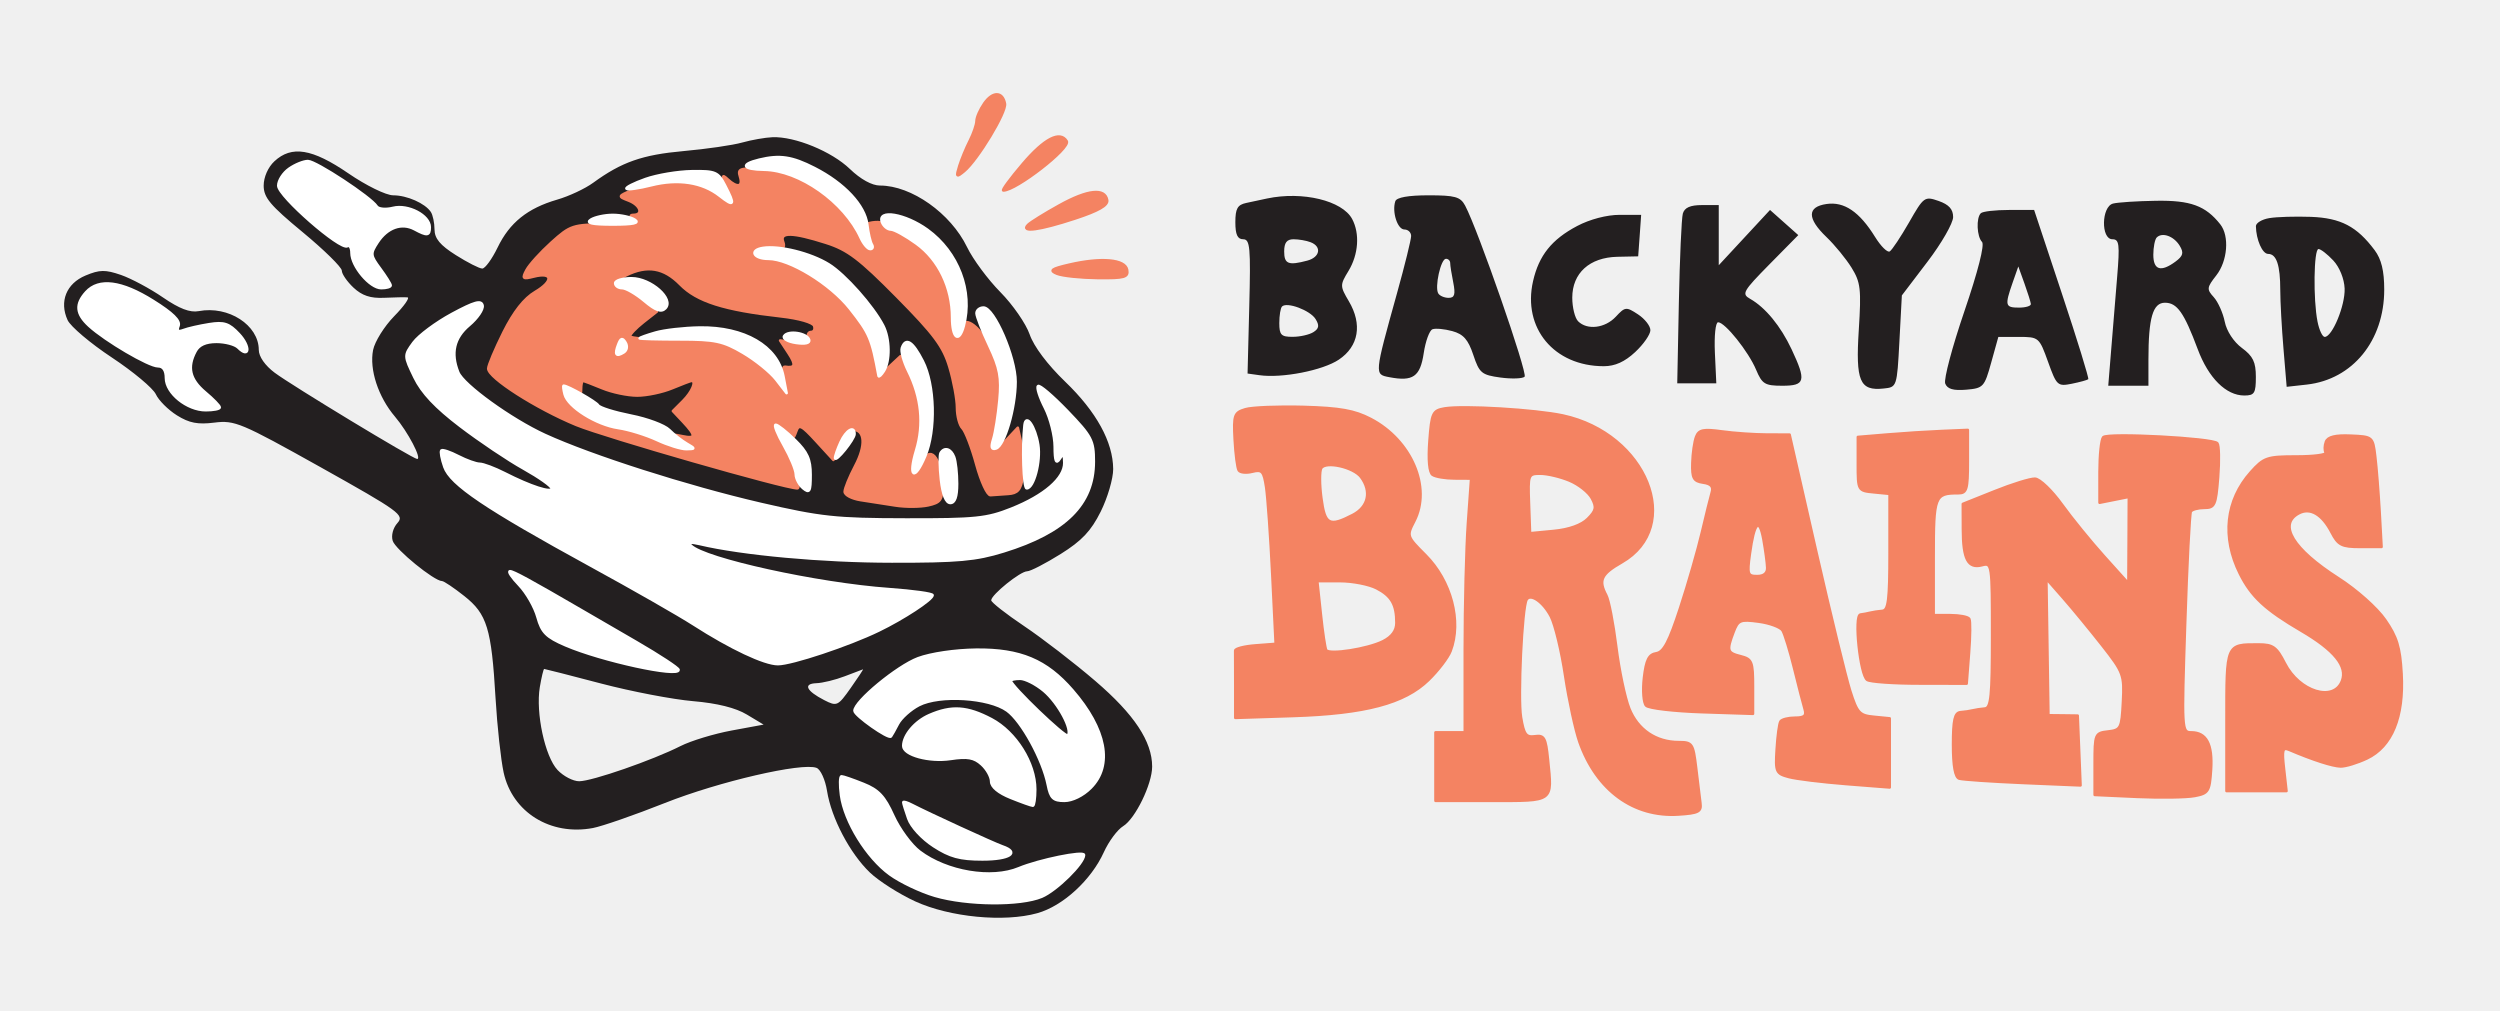
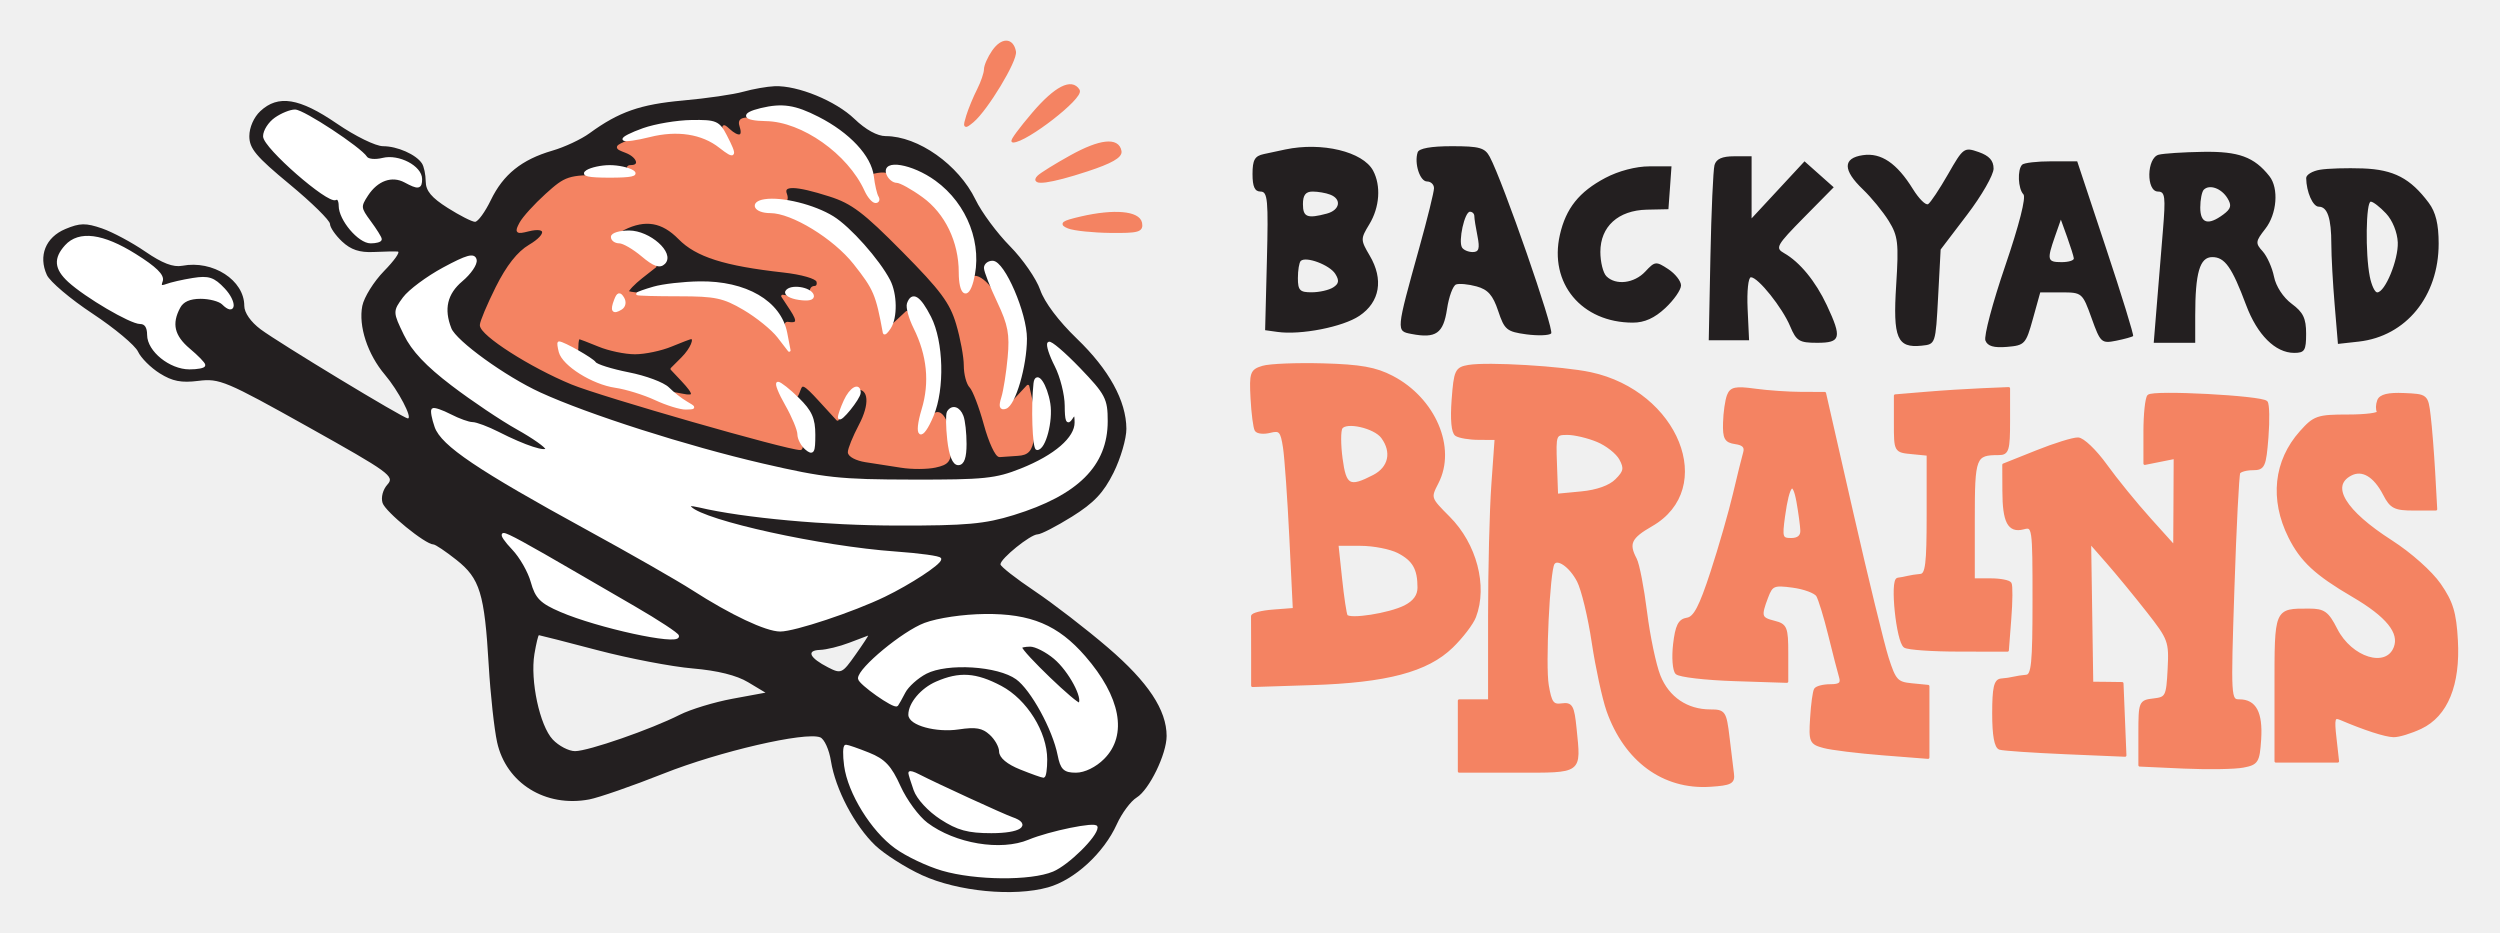
- <svg xmlns="http://www.w3.org/2000/svg" width="512" height="207" viewBox="0 0 512 207" role="img" aria-labelledby="title desc">
+ <svg xmlns="http://www.w3.org/2000/svg" width="512" height="191" viewBox="5 11 495 185" role="img" aria-labelledby="title desc">
  <g transform="translate(0,207) scale(0.01,-0.01)" fill="#231f20" stroke="none">
    <path d="M20159 18583 c-87 -125 -159 -287 -159 -360 0 -73 -62 -254 -137 -403 -76 -148 -172 -382 -215 -519 -70 -229 -62 -237 98 -105 276 230 868 1209 834 1381 -48 250 -248 253 -421 6z M15200 17781 c-193 -55 -733 -133 -1201 -175 -844 -76 -1267 -224 -1849 -648 -165 -121 -498 -277 -741 -347 -606 -177 -972 -471 -1218 -980 -115 -237 -256 -431 -314 -431 -59 0 -302 124 -541 275 -323 204 -436 340 -437 525 -1 138 -35 300 -76 360 -117 176 -488 340 -771 340 -145 0 -552 199 -918 450 -741 507 -1162 575 -1515 246 -129 -120 -219 -324 -219 -497 0 -245 132 -403 800 -955 440 -364 800 -718 800 -786 0 -68 108 -225 240 -349 174 -163 347 -221 625 -208 212 10 428 14 480 9 53 -6 -70 -180 -273 -387 -202 -207 -396 -518 -431 -691 -79 -399 104 -960 449 -1366 265 -312 555 -866 454 -866 -85 0 -2563 1501 -2919 1767 -197 147 -325 331 -325 466 0 509 -623 911 -1230 795 -179 -34 -397 50 -732 280 -263 181 -650 388 -860 461 -323 111 -437 109 -727 -12 -392 -164 -540 -532 -367 -912 60 -131 468 -477 907 -767 438 -290 844 -629 901 -753 57 -124 251 -318 431 -431 252 -158 428 -192 768 -149 416 52 544 -2 2174 -913 1619 -906 1722 -981 1575 -1143 -91 -101 -132 -256 -97 -366 56 -176 849 -823 1009 -823 38 0 244 -138 457 -307 466 -369 556 -662 640 -2093 34 -578 109 -1263 166 -1523 179 -813 959 -1298 1828 -1135 189 36 853 266 1475 513 1107 439 2808 833 3105 719 82 -31 179 -244 215 -474 89 -556 468 -1277 878 -1670 184 -175 602 -441 929 -591 710 -324 1819 -431 2499 -241 525 147 1105 679 1364 1252 100 220 277 459 394 530 249 153 594 861 594 1220 0 516 -367 1070 -1161 1751 -432 371 -1089 877 -1460 1126 -371 249 -675 487 -675 529 0 113 596 594 736 594 66 0 374 159 685 353 435 272 623 471 822 870 141 284 256 676 255 872 -4 554 -343 1172 -984 1789 -362 349 -641 720 -726 966 -76 220 -346 610 -600 867 -254 257 -562 672 -683 923 -335 692 -1139 1260 -1782 1260 -165 0 -398 128 -619 341 -372 358 -1124 666 -1582 649 -150 -6 -429 -55 -622 -109z m-2892 -11079 c624 -164 1474 -327 1889 -362 492 -42 872 -137 1097 -273 l345 -207 -656 -121 c-361 -67 -831 -210 -1045 -318 -570 -289 -1815 -721 -2077 -721 -124 0 -323 104 -442 230 -259 275 -450 1171 -364 1695 35 206 75 375 90 375 16 0 539 -134 1163 -298z m5116 -90 c-263 -373 -285 -383 -543 -251 -369 189 -439 337 -162 347 127 4 389 68 581 142 193 74 361 138 374 142 13 5 -99 -167 -250 -380z M20954 17350 c-258 -302 -441 -550 -405 -550 260 0 1381 871 1296 1008 -135 218 -452 55 -891 -458z M21700 16495 c-302 -167 -593 -348 -645 -400 -162 -162 232 -109 959 130 479 157 678 270 660 375 -44 253 -398 215 -974 -105z M25950 16635 c-110 -24 -301 -64 -425 -91 -181 -38 -225 -116 -225 -396 0 -252 44 -348 160 -348 141 0 156 -166 125 -1375 l-35 -1375 243 -34 c463 -66 1299 98 1627 319 407 273 484 723 204 1196 -183 311 -183 330 -7 620 205 338 235 764 75 1064 -202 377 -1016 573 -1742 420z m892 -896 c231 -89 193 -306 -67 -376 -389 -104 -475 -70 -475 187 0 180 54 250 192 250 105 0 263 -27 350 -61z m100 -1572 c82 -131 72 -196 -42 -268 -82 -53 -274 -97 -425 -97 -236 -2 -275 39 -275 281 0 156 25 309 56 340 100 100 575 -78 686 -256z M28576 16579 c-72 -217 44 -579 186 -579 76 0 138 -60 138 -133 0 -73 -130 -601 -290 -1175 -466 -1677 -464 -1658 -155 -1717 483 -93 631 11 703 493 37 247 118 467 180 489 61 23 244 6 405 -38 227 -62 325 -173 430 -487 124 -373 170 -411 556 -464 232 -31 454 -23 495 17 68 67 -957 3016 -1218 3504 -97 181 -204 211 -751 211 -411 0 -653 -43 -679 -121z m1124 -1266 c0 -49 28 -229 63 -400 48 -244 27 -313 -95 -313 -86 0 -181 40 -212 90 -78 126 51 710 157 710 48 0 87 -39 87 -87z M39098 16146 c-171 -298 -349 -566 -396 -595 -47 -29 -182 105 -301 297 -318 514 -632 728 -994 674 -400 -58 -400 -295 0 -678 169 -162 400 -444 514 -628 184 -298 200 -436 147 -1272 -67 -1051 18 -1253 507 -1201 274 28 275 31 325 968 l50 939 525 690 c289 379 525 791 525 915 0 160 -86 255 -296 329 -288 100 -306 88 -606 -438z M43275 16531 c-239 -62 -251 -731 -13 -731 140 0 153 -101 97 -775 -35 -426 -90 -1101 -123 -1500 l-59 -725 411 0 412 0 0 538 c0 852 90 1162 338 1162 249 0 390 -199 671 -950 221 -592 581 -950 954 -950 208 0 237 47 237 381 0 304 -58 425 -286 593 -168 124 -313 346 -351 537 -36 179 -137 405 -225 503 -148 162 -143 197 51 445 232 295 273 805 83 1046 -302 382 -610 495 -1319 483 -387 -6 -782 -32 -878 -57z m1364 -862 c89 -145 72 -210 -83 -325 -301 -223 -456 -176 -456 139 0 156 32 315 70 354 113 112 349 28 469 -168z M34464 16325 c-26 -96 -63 -918 -81 -1825 l-33 -1650 400 0 400 0 -29 625 c-16 349 13 625 66 625 142 0 624 -603 779 -975 122 -290 180 -325 535 -325 471 0 495 97 191 746 -224 476 -536 856 -848 1033 -180 102 -151 153 395 708 l590 598 -290 258 -289 257 -525 -566 -525 -566 0 616 0 616 -343 0 c-242 0 -358 -52 -393 -175z M40567 16333 c-98 -97 -82 -478 25 -588 56 -58 -84 -607 -361 -1419 -249 -728 -426 -1395 -393 -1481 43 -112 166 -148 429 -126 351 30 374 54 513 556 l146 525 417 0 c411 0 420 -7 601 -510 175 -488 196 -507 487 -449 168 34 319 76 337 93 17 18 -225 805 -539 1749 l-570 1717 -513 0 c-282 0 -543 -30 -579 -67z m1025 -1858 c5 -41 -104 -75 -242 -75 -284 0 -295 41 -133 507 l118 336 125 -347 c68 -190 128 -380 132 -421z M32299 16071 c-520 -275 -782 -602 -902 -1129 -219 -961 431 -1742 1449 -1742 229 0 429 90 643 290 171 160 311 361 311 448 0 86 -114 232 -254 324 -242 159 -264 156 -454 -48 -220 -236 -586 -280 -772 -94 -66 66 -120 283 -120 483 0 504 354 825 923 838 l427 9 31 425 30 425 -440 0 c-265 0 -611 -91 -872 -229z M46475 16233 c-151 -25 -274 -100 -274 -165 4 -276 132 -568 250 -568 172 0 249 -230 249 -743 0 -235 30 -776 66 -1203 l65 -776 414 46 c937 106 1584 899 1584 1944 0 386 -58 623 -196 808 -364 487 -694 660 -1307 683 -317 11 -700 0 -851 -26z m1310 -867 c129 -137 225 -376 233 -575 13 -347 -253 -991 -408 -991 -47 0 -113 141 -147 313 -91 453 -77 1487 20 1487 45 0 181 -105 302 -234z M21900 15279 c-371 -86 -415 -119 -250 -185 110 -44 485 -83 832 -87 551 -6 628 16 600 168 -41 213 -526 256 -1182 104z M25505 12317 c-227 -68 -243 -116 -217 -619 16 -300 53 -583 82 -630 28 -46 154 -59 278 -27 199 50 234 11 284 -317 31 -206 88 -1012 126 -1793 l69 -1418 -415 -32 c-229 -17 -415 -65 -414 -106 1 -41 2 -368 2 -726 l0 -650 1175 38 c1484 47 2289 260 2779 737 198 192 402 459 453 594 231 607 13 1435 -516 1964 -383 384 -385 389 -228 694 357 690 -57 1658 -894 2094 -329 171 -623 224 -1369 245 -523 14 -1060 -7 -1195 -48z m2370 -1387 c219 -295 150 -612 -170 -777 -484 -251 -573 -203 -646 350 -37 277 -37 552 -1 610 93 150 664 21 817 -183z m318 -2276 c306 -158 407 -335 407 -710 0 -160 -90 -284 -275 -378 -312 -157 -1104 -281 -1165 -181 -22 36 -72 369 -111 740 l-72 675 466 0 c257 0 594 -66 750 -146z M29587 12334 c-245 -42 -267 -88 -310 -665 -29 -388 -6 -646 63 -692 61 -41 263 -75 450 -75 l340 -2 -65 -915 c-36 -504 -65 -1674 -65 -2600 l0 -1685 -300 0 -300 0 0 -700 0 -700 1143 0 c1292 0 1246 -34 1158 847 -45 445 -76 500 -266 473 -182 -25 -227 35 -286 388 -67 393 22 2260 115 2413 81 135 344 -47 499 -346 86 -166 218 -713 293 -1217 76 -503 208 -1113 293 -1355 349 -988 1106 -1543 2028 -1483 407 26 469 58 446 230 -14 110 -54 436 -88 725 -60 499 -78 525 -354 525 -467 0 -841 254 -1015 689 -87 218 -207 789 -267 1269 -60 480 -151 953 -204 1051 -164 308 -105 434 314 674 1282 732 519 2637 -1204 3007 -562 120 -2038 208 -2418 144z m2558 -1476 c186 -77 392 -240 457 -362 99 -185 86 -253 -84 -422 -127 -128 -382 -219 -693 -249 l-491 -47 -22 611 c-22 596 -16 611 236 611 142 0 411 -64 597 -142z M34738 11754 c-37 -96 -72 -338 -77 -539 -9 -308 25 -370 218 -398 161 -22 215 -82 180 -200 -27 -92 -118 -459 -202 -817 -84 -357 -284 -1055 -446 -1550 -226 -692 -339 -907 -490 -930 -153 -24 -208 -134 -251 -500 -30 -259 -11 -515 43 -570 53 -55 567 -115 1142 -134 l1045 -34 0 557 c0 511 -21 562 -250 620 -280 70 -293 114 -148 497 94 247 137 265 515 214 226 -30 447 -112 490 -181 43 -70 151 -422 240 -783 89 -361 185 -735 214 -831 40 -134 -6 -175 -198 -175 -138 0 -272 -34 -298 -76 -26 -42 -61 -297 -77 -569 -29 -464 -15 -497 247 -567 152 -41 679 -105 1171 -144 l894 -70 0 707 0 706 -325 32 c-294 28 -340 79 -484 531 -87 275 -402 1568 -700 2874 l-541 2374 -461 1 c-254 1 -669 29 -923 64 -383 53 -473 34 -528 -109z m1456 -2679 c4 -114 -69 -175 -208 -175 -196 0 -208 37 -150 458 89 651 196 762 281 292 39 -220 74 -479 77 -575z M38650 11800 l-600 -50 0 -550 c0 -547 2 -550 325 -581 l325 -32 0 -1193 c0 -989 -26 -1196 -150 -1206 -82 -7 -195 -24 -250 -38 -55 -14 -144 -31 -198 -37 -133 -17 -6 -1240 138 -1336 61 -41 543 -75 1073 -75 l963 -2 48 625 c27 344 30 659 6 700 -23 41 -197 75 -386 75 l-344 0 0 1189 c0 1260 20 1311 508 1311 170 0 192 76 192 647 l0 647 -525 -22 c-289 -12 -795 -44 -1125 -72z M43075 11745 c-41 -43 -75 -362 -75 -709 l0 -631 300 60 300 60 -4 -887 -5 -888 -495 550 c-273 303 -665 784 -871 1070 -206 286 -453 523 -549 525 -96 3 -467 -112 -825 -256 l-651 -260 2 -515 c1 -618 103 -812 388 -738 206 54 210 30 210 -1435 0 -1253 -24 -1493 -150 -1503 -82 -7 -195 -24 -250 -38 -55 -14 -167 -31 -250 -37 -117 -10 -150 -158 -150 -666 0 -435 42 -666 125 -692 69 -21 656 -61 1304 -89 l1179 -50 -29 714 -29 713 -300 4 -300 3 -21 1400 -21 1400 351 -400 c193 -220 553 -658 801 -974 430 -548 449 -600 420 -1150 -28 -545 -45 -578 -305 -608 -268 -30 -275 -48 -275 -664 l0 -633 875 -40 c481 -21 1010 -13 1175 19 278 53 302 93 331 536 33 524 -94 764 -405 764 -195 0 -198 44 -126 2225 40 1224 93 2259 117 2300 25 41 149 75 277 75 213 0 236 52 281 625 27 344 20 657 -15 697 -92 103 -2245 217 -2335 123z M47637 11653 c-30 -79 -33 -179 -5 -223 27 -44 -243 -80 -600 -80 -604 0 -668 -22 -935 -321 -513 -574 -595 -1334 -223 -2079 234 -470 522 -737 1257 -1167 680 -398 949 -730 834 -1029 -168 -440 -875 -223 -1172 360 -170 334 -243 386 -537 386 -667 0 -656 26 -656 -1561 l0 -1439 613 0 613 0 -51 456 c-45 395 -30 447 112 387 473 -202 883 -335 1048 -339 102 -2 344 72 538 164 512 242 760 849 710 1732 -31 548 -94 755 -336 1104 -169 244 -583 613 -961 855 -928 595 -1236 1100 -808 1329 234 126 481 -18 675 -393 133 -258 207 -295 586 -295 l434 0 -40 725 c-23 399 -63 907 -90 1128 -48 401 -52 404 -500 423 -313 14 -468 -24 -506 -123z" />
  </g>
  <g transform="translate(0,207) scale(0.01,-0.01)" fill="#f48362" stroke="#f48362" stroke-width="55" stroke-linejoin="round">
    <path d="M20159 18583 c-87 -125 -159 -287 -159 -360 0 -73 -62 -254 -137 -403 -76 -148 -172 -382 -215 -519 -70 -229 -62 -237 98 -105 276 230 868 1209 834 1381 -48 250 -248 253 -421 6z M20954 17350 c-258 -302 -441 -550 -405 -550 260 0 1381 871 1296 1008 -135 218 -452 55 -891 -458z M15156 17082 c66 -210 -55 -238 -251 -57 -139 129 -133 93 62 -390 49 -123 -17 -104 -259 75 -259 191 -441 238 -892 230 -311 -6 -701 -66 -866 -135 -294 -123 -296 -127 -75 -212 240 -92 308 -292 100 -295 -83 -1 -75 -33 25 -98 104 -68 -70 -97 -575 -98 -693 -2 -742 -18 -1130 -368 -223 -202 -453 -455 -511 -564 -95 -177 -80 -191 149 -133 389 98 408 -93 30 -316 -226 -133 -439 -404 -650 -826 -172 -345 -313 -680 -313 -744 0 -186 982 -814 1801 -1152 587 -242 4271 -1299 4528 -1299 93 0 -106 594 -321 960 -206 348 -139 468 100 180 120 -145 138 -143 197 23 55 159 109 133 413 -199 l350 -382 128 309 c71 170 192 309 269 309 251 0 273 -321 51 -740 -119 -226 -216 -464 -216 -530 0 -67 146 -143 325 -171 179 -27 498 -77 708 -110 211 -34 515 -32 675 3 250 55 291 110 285 381 -14 612 -258 884 -415 461 -39 -107 -114 -194 -165 -194 -51 0 -29 214 50 475 162 532 108 1089 -153 1603 l-167 327 -221 -206 c-122 -114 -225 -194 -230 -178 -4 16 -24 116 -44 223 -93 502 -174 671 -540 1134 -404 511 -1240 1022 -1672 1022 -301 0 -410 197 -117 212 127 6 287 5 354 -4 73 -9 99 48 65 138 -79 206 193 201 876 -17 448 -142 688 -324 1458 -1103 763 -772 949 -1022 1075 -1448 84 -283 153 -655 153 -826 0 -172 50 -362 112 -424 61 -61 190 -397 285 -745 95 -348 225 -628 288 -623 63 6 225 17 360 25 195 12 257 82 300 340 30 179 19 480 -23 669 l-78 345 -221 -237 c-121 -131 -249 -209 -284 -175 -34 35 -12 207 49 383 175 501 127 1193 -117 1690 -219 447 -571 667 -571 357 0 -86 -45 -157 -100 -157 -55 0 -100 179 -100 398 0 611 -276 1184 -730 1512 -220 160 -461 290 -535 290 -74 0 -135 41 -135 91 0 72 -186 80 -373 17 -12 -5 21 -120 73 -258 119 -313 -31 -332 -172 -22 -339 745 -1216 1356 -2014 1405 -461 28 -510 12 -458 -151z m-1223 -2206 c341 -348 895 -524 2059 -654 369 -41 660 -125 683 -197 23 -69 -6 -125 -64 -125 -57 0 -82 -60 -54 -133 38 -99 -29 -122 -263 -87 l-316 46 173 -263 c157 -239 137 -309 -78 -274 -42 7 -51 -112 -18 -263 l59 -276 -216 276 c-119 152 -426 400 -682 550 -420 247 -558 274 -1391 269 -509 -3 -925 28 -925 68 0 40 124 170 275 289 l275 216 -281 241 c-154 132 -345 241 -425 241 -216 0 -174 138 81 264 431 213 771 155 1108 -188z m-1160 -1393 c-157 -97 -191 -47 -111 161 51 134 84 144 147 42 46 -76 31 -161 -36 -203z m-438 -733 c197 -82 519 -150 715 -150 196 0 518 68 715 150 198 82 376 150 397 150 107 0 13 -225 -171 -409 l-209 -209 209 -222 c267 -285 264 -353 -16 -294 -213 44 -212 39 25 -106 217 -133 224 -153 57 -156 -107 -2 -377 81 -600 185 -224 104 -581 215 -795 246 -447 65 -1030 430 -1097 688 -53 205 42 230 215 57 93 -93 120 -82 120 50 0 93 17 170 38 170 21 0 199 -68 397 -150z M21700 16495 c-302 -167 -593 -348 -645 -400 -162 -162 232 -109 959 130 479 157 678 270 660 375 -44 253 -398 215 -974 -105z M21900 15279 c-371 -86 -415 -119 -250 -185 110 -44 485 -83 832 -87 551 -6 628 16 600 168 -41 213 -526 256 -1182 104z M25505 12317 c-227 -68 -243 -116 -217 -619 16 -300 53 -583 82 -630 28 -46 154 -59 278 -27 199 50 234 11 284 -317 31 -206 88 -1012 126 -1793 l69 -1418 -415 -32 c-229 -17 -415 -65 -414 -106 1 -41 2 -368 2 -726 l0 -650 1175 38 c1484 47 2289 260 2779 737 198 192 402 459 453 594 231 607 13 1435 -516 1964 -383 384 -385 389 -228 694 357 690 -57 1658 -894 2094 -329 171 -623 224 -1369 245 -523 14 -1060 -7 -1195 -48z m2370 -1387 c219 -295 150 -612 -170 -777 -484 -251 -573 -203 -646 350 -37 277 -37 552 -1 610 93 150 664 21 817 -183z m318 -2276 c306 -158 407 -335 407 -710 0 -160 -90 -284 -275 -378 -312 -157 -1104 -281 -1165 -181 -22 36 -72 369 -111 740 l-72 675 466 0 c257 0 594 -66 750 -146z M29587 12334 c-245 -42 -267 -88 -310 -665 -29 -388 -6 -646 63 -692 61 -41 263 -75 450 -75 l340 -2 -65 -915 c-36 -504 -65 -1674 -65 -2600 l0 -1685 -300 0 -300 0 0 -700 0 -700 1143 0 c1292 0 1246 -34 1158 847 -45 445 -76 500 -266 473 -182 -25 -227 35 -286 388 -67 393 22 2260 115 2413 81 135 344 -47 499 -346 86 -166 218 -713 293 -1217 76 -503 208 -1113 293 -1355 349 -988 1106 -1543 2028 -1483 407 26 469 58 446 230 -14 110 -54 436 -88 725 -60 499 -78 525 -354 525 -467 0 -841 254 -1015 689 -87 218 -207 789 -267 1269 -60 480 -151 953 -204 1051 -164 308 -105 434 314 674 1282 732 519 2637 -1204 3007 -562 120 -2038 208 -2418 144z m2558 -1476 c186 -77 392 -240 457 -362 99 -185 86 -253 -84 -422 -127 -128 -382 -219 -693 -249 l-491 -47 -22 611 c-22 596 -16 611 236 611 142 0 411 -64 597 -142z M34738 11754 c-37 -96 -72 -338 -77 -539 -9 -308 25 -370 218 -398 161 -22 215 -82 180 -200 -27 -92 -118 -459 -202 -817 -84 -357 -284 -1055 -446 -1550 -226 -692 -339 -907 -490 -930 -153 -24 -208 -134 -251 -500 -30 -259 -11 -515 43 -570 53 -55 567 -115 1142 -134 l1045 -34 0 557 c0 511 -21 562 -250 620 -280 70 -293 114 -148 497 94 247 137 265 515 214 226 -30 447 -112 490 -181 43 -70 151 -422 240 -783 89 -361 185 -735 214 -831 40 -134 -6 -175 -198 -175 -138 0 -272 -34 -298 -76 -26 -42 -61 -297 -77 -569 -29 -464 -15 -497 247 -567 152 -41 679 -105 1171 -144 l894 -70 0 707 0 706 -325 32 c-294 28 -340 79 -484 531 -87 275 -402 1568 -700 2874 l-541 2374 -461 1 c-254 1 -669 29 -923 64 -383 53 -473 34 -528 -109z m1456 -2679 c4 -114 -69 -175 -208 -175 -196 0 -208 37 -150 458 89 651 196 762 281 292 39 -220 74 -479 77 -575z M38650 11800 l-600 -50 0 -550 c0 -547 2 -550 325 -581 l325 -32 0 -1193 c0 -989 -26 -1196 -150 -1206 -82 -7 -195 -24 -250 -38 -55 -14 -144 -31 -198 -37 -133 -17 -6 -1240 138 -1336 61 -41 543 -75 1073 -75 l963 -2 48 625 c27 344 30 659 6 700 -23 41 -197 75 -386 75 l-344 0 0 1189 c0 1260 20 1311 508 1311 170 0 192 76 192 647 l0 647 -525 -22 c-289 -12 -795 -44 -1125 -72z M43075 11745 c-41 -43 -75 -362 -75 -709 l0 -631 300 60 300 60 -4 -887 -5 -888 -495 550 c-273 303 -665 784 -871 1070 -206 286 -453 523 -549 525 -96 3 -467 -112 -825 -256 l-651 -260 2 -515 c1 -618 103 -812 388 -738 206 54 210 30 210 -1435 0 -1253 -24 -1493 -150 -1503 -82 -7 -195 -24 -250 -38 -55 -14 -167 -31 -250 -37 -117 -10 -150 -158 -150 -666 0 -435 42 -666 125 -692 69 -21 656 -61 1304 -89 l1179 -50 -29 714 -29 713 -300 4 -300 3 -21 1400 -21 1400 351 -400 c193 -220 553 -658 801 -974 430 -548 449 -600 420 -1150 -28 -545 -45 -578 -305 -608 -268 -30 -275 -48 -275 -664 l0 -633 875 -40 c481 -21 1010 -13 1175 19 278 53 302 93 331 536 33 524 -94 764 -405 764 -195 0 -198 44 -126 2225 40 1224 93 2259 117 2300 25 41 149 75 277 75 213 0 236 52 281 625 27 344 20 657 -15 697 -92 103 -2245 217 -2335 123z M47637 11653 c-30 -79 -33 -179 -5 -223 27 -44 -243 -80 -600 -80 -604 0 -668 -22 -935 -321 -513 -574 -595 -1334 -223 -2079 234 -470 522 -737 1257 -1167 680 -398 949 -730 834 -1029 -168 -440 -875 -223 -1172 360 -170 334 -243 386 -537 386 -667 0 -656 26 -656 -1561 l0 -1439 613 0 613 0 -51 456 c-45 395 -30 447 112 387 473 -202 883 -335 1048 -339 102 -2 344 72 538 164 512 242 760 849 710 1732 -31 548 -94 755 -336 1104 -169 244 -583 613 -961 855 -928 595 -1236 1100 -808 1329 234 126 481 -18 675 -393 133 -258 207 -295 586 -295 l434 0 -40 725 c-23 399 -63 907 -90 1128 -48 401 -52 404 -500 423 -313 14 -468 -24 -506 -123z" />
  </g>
  <g transform="translate(0,207) scale(0.01,-0.01)" fill="#ffffff" stroke="#ffffff" stroke-width="55" stroke-linejoin="round">
    <path d="M15550 17429 c-397 -96 -349 -197 97 -204 726 -11 1645 -659 1981 -1397 57 -126 145 -228 194 -228 49 0 64 41 33 92 -31 51 -74 234 -94 407 -46 393 -469 847 -1083 1160 -456 233 -707 271 -1128 170z M5922 17244 c-122 -85 -222 -242 -222 -347 0 -212 1274 -1325 1415 -1238 47 29 85 -34 85 -140 0 -271 378 -719 607 -719 106 0 193 24 193 54 0 30 -97 185 -215 345 -202 273 -205 305 -53 538 199 304 495 409 758 269 261 -141 310 -134 310 42 0 239 -442 470 -750 393 -152 -38 -300 -24 -336 32 -118 186 -1245 927 -1408 927 -89 0 -262 -70 -384 -156z M13219 17032 c-237 -84 -412 -173 -387 -197 24 -24 251 8 504 72 551 139 1050 62 1404 -217 300 -236 320 -196 107 215 -140 272 -194 294 -675 287 -287 -4 -716 -76 -953 -160z M12100 16200 c-106 -68 26 -97 450 -97 424 0 556 29 450 97 -82 53 -285 97 -450 97 -165 0 -367 -44 -450 -97z M18064 16150 c31 -82 113 -150 182 -150 68 0 304 -130 524 -290 454 -328 730 -901 730 -1512 0 -432 140 -535 237 -173 190 710 -112 1511 -744 1969 -453 328 -1032 425 -929 156z M15624 15621 c-283 -44 -193 -221 112 -221 432 0 1268 -511 1672 -1022 402 -509 445 -609 586 -1378 5 -27 53 18 106 100 131 203 125 665 -13 932 -209 403 -784 1050 -1115 1254 -370 229 -1009 388 -1348 335z M12600 14900 c0 -55 64 -100 142 -100 79 0 284 -119 456 -264 233 -196 343 -235 427 -151 188 188 -293 615 -692 615 -183 0 -333 -45 -333 -100z M1765 14717 c-224 -248 -207 -443 60 -689 334 -306 1223 -828 1411 -828 107 0 164 -84 164 -243 0 -308 433 -657 813 -657 158 0 287 25 287 56 0 32 -135 171 -300 309 -313 264 -372 514 -196 842 69 130 209 193 430 193 179 0 379 -53 444 -118 237 -237 250 26 14 277 -203 216 -301 249 -608 200 -202 -32 -438 -86 -526 -120 -114 -43 -144 -18 -103 88 40 104 -121 261 -521 511 -644 404 -1110 464 -1369 179z M9257 14270 c-326 -176 -680 -440 -788 -586 -194 -266 -194 -269 21 -714 152 -314 433 -612 939 -997 396 -302 980 -694 1296 -870 316 -177 575 -360 575 -407 0 -100 -430 39 -965 312 -207 105 -438 192 -511 192 -74 0 -271 71 -438 157 -168 87 -323 139 -346 117 -22 -23 5 -174 62 -336 125 -358 842 -841 2998 -2021 853 -466 1798 -1006 2100 -1200 764 -491 1456 -817 1732 -817 280 0 1445 387 2062 686 509 246 1104 636 1105 724 1 33 -397 88 -885 123 -1471 104 -3786 613 -4064 892 -67 68 -8 79 180 35 876 -207 2520 -357 3934 -358 1359 -2 1722 31 2291 207 1268 392 1845 966 1845 1837 0 435 -42 515 -543 1037 -299 310 -568 540 -598 509 -31 -31 33 -231 143 -445 109 -214 199 -571 200 -793 1 -298 27 -365 98 -254 78 121 97 105 98 -80 3 -313 -409 -670 -1084 -939 -504 -201 -734 -225 -2164 -222 -1437 2 -1740 35 -2972 320 -1504 349 -3460 973 -4416 1411 -696 319 -1677 1028 -1779 1286 -156 394 -83 706 224 965 169 142 293 324 275 403 -25 113 -163 75 -625 -174z M20000 14285 c0 -64 117 -364 261 -667 216 -457 252 -647 209 -1110 -28 -307 -85 -665 -126 -796 -55 -175 -39 -227 56 -195 173 57 397 823 398 1364 2 499 -438 1519 -655 1519 -79 0 -143 -52 -143 -115z M13425 13888 c-179 -51 -325 -104 -325 -116 0 -12 371 -22 825 -22 719 0 885 -35 1291 -274 256 -150 562 -398 680 -550 l213 -276 -66 344 c-120 617 -798 1011 -1715 997 -318 -5 -724 -51 -903 -103z M16060 13817 c-32 -52 78 -115 244 -139 188 -28 288 -4 266 64 -46 140 -434 197 -510 75z M12662 13644 c-80 -208 -46 -258 111 -161 67 42 82 127 36 203 -63 102 -96 92 -147 -42z M18472 13575 c-24 -69 34 -282 130 -475 269 -541 324 -1089 161 -1625 -168 -557 -34 -639 186 -113 219 526 195 1460 -51 1942 -206 404 -347 494 -426 271z M11565 12623 c67 -258 650 -623 1097 -688 214 -31 571 -142 795 -246 223 -104 493 -188 600 -186 186 3 187 7 7 111 -103 60 -264 186 -359 281 -95 95 -448 227 -786 293 -337 67 -637 161 -668 210 -45 74 -623 402 -707 402 -14 0 -4 -80 21 -177z M20983 11995 c-51 -448 -22 -1295 44 -1295 145 0 289 549 235 891 -60 374 -250 651 -279 404z M16055 11575 c133 -234 243 -498 244 -588 0 -89 69 -219 151 -287 129 -107 150 -69 150 276 0 318 -65 464 -319 712 -175 172 -353 312 -394 312 -42 0 34 -191 168 -425z M17216 11645 c-64 -140 -115 -286 -113 -325 5 -101 397 384 397 491 0 181 -172 81 -284 -166z M19265 11425 c-25 -41 -22 -289 7 -550 35 -309 102 -475 191 -475 93 0 137 127 137 392 0 215 -27 463 -61 550 -64 168 -196 208 -274 83z M10635 8716 c150 -157 319 -452 375 -657 86 -311 180 -405 571 -573 735 -316 2323 -662 2316 -505 -1 38 -391 294 -865 569 -474 275 -979 568 -1122 651 -1049 610 -1395 799 -1466 799 -45 0 41 -128 191 -284z M18803 7218 c-429 -161 -1304 -885 -1302 -1076 2 -94 696 -583 745 -524 15 18 79 133 143 256 64 123 258 297 430 386 425 219 1435 156 1808 -113 298 -215 733 -1009 834 -1522 54 -272 109 -325 338 -325 162 0 381 107 537 264 460 459 320 1203 -375 2002 -532 612 -1064 836 -1968 827 -433 -5 -929 -78 -1190 -175z m2576 -666 c297 -250 597 -809 490 -916 -51 -51 -1169 1022 -1169 1123 0 22 87 41 192 41 106 0 325 -112 487 -248z M19033 6054 c-292 -127 -533 -412 -533 -631 0 -186 528 -331 968 -265 346 52 482 28 636 -112 108 -97 196 -255 196 -351 0 -109 149 -233 402 -334 221 -89 424 -161 450 -161 26 0 48 150 48 334 0 536 -397 1172 -896 1436 -495 261 -815 283 -1271 84z M17226 4412 c72 -537 529 -1278 999 -1618 216 -157 632 -354 924 -439 658 -192 1748 -201 2184 -19 302 127 867 683 867 854 0 87 -923 -102 -1332 -272 -559 -234 -1477 -80 -2034 340 -174 131 -417 462 -541 736 -179 397 -302 528 -611 651 -212 85 -414 155 -447 155 -34 0 -38 -175 -9 -388z M18500 4268 c0 -21 46 -171 103 -332 58 -169 281 -410 520 -565 331 -215 536 -271 997 -271 561 0 774 140 405 266 -171 59 -1503 671 -1850 850 -96 50 -175 74 -175 52z" />
  </g>
</svg>
